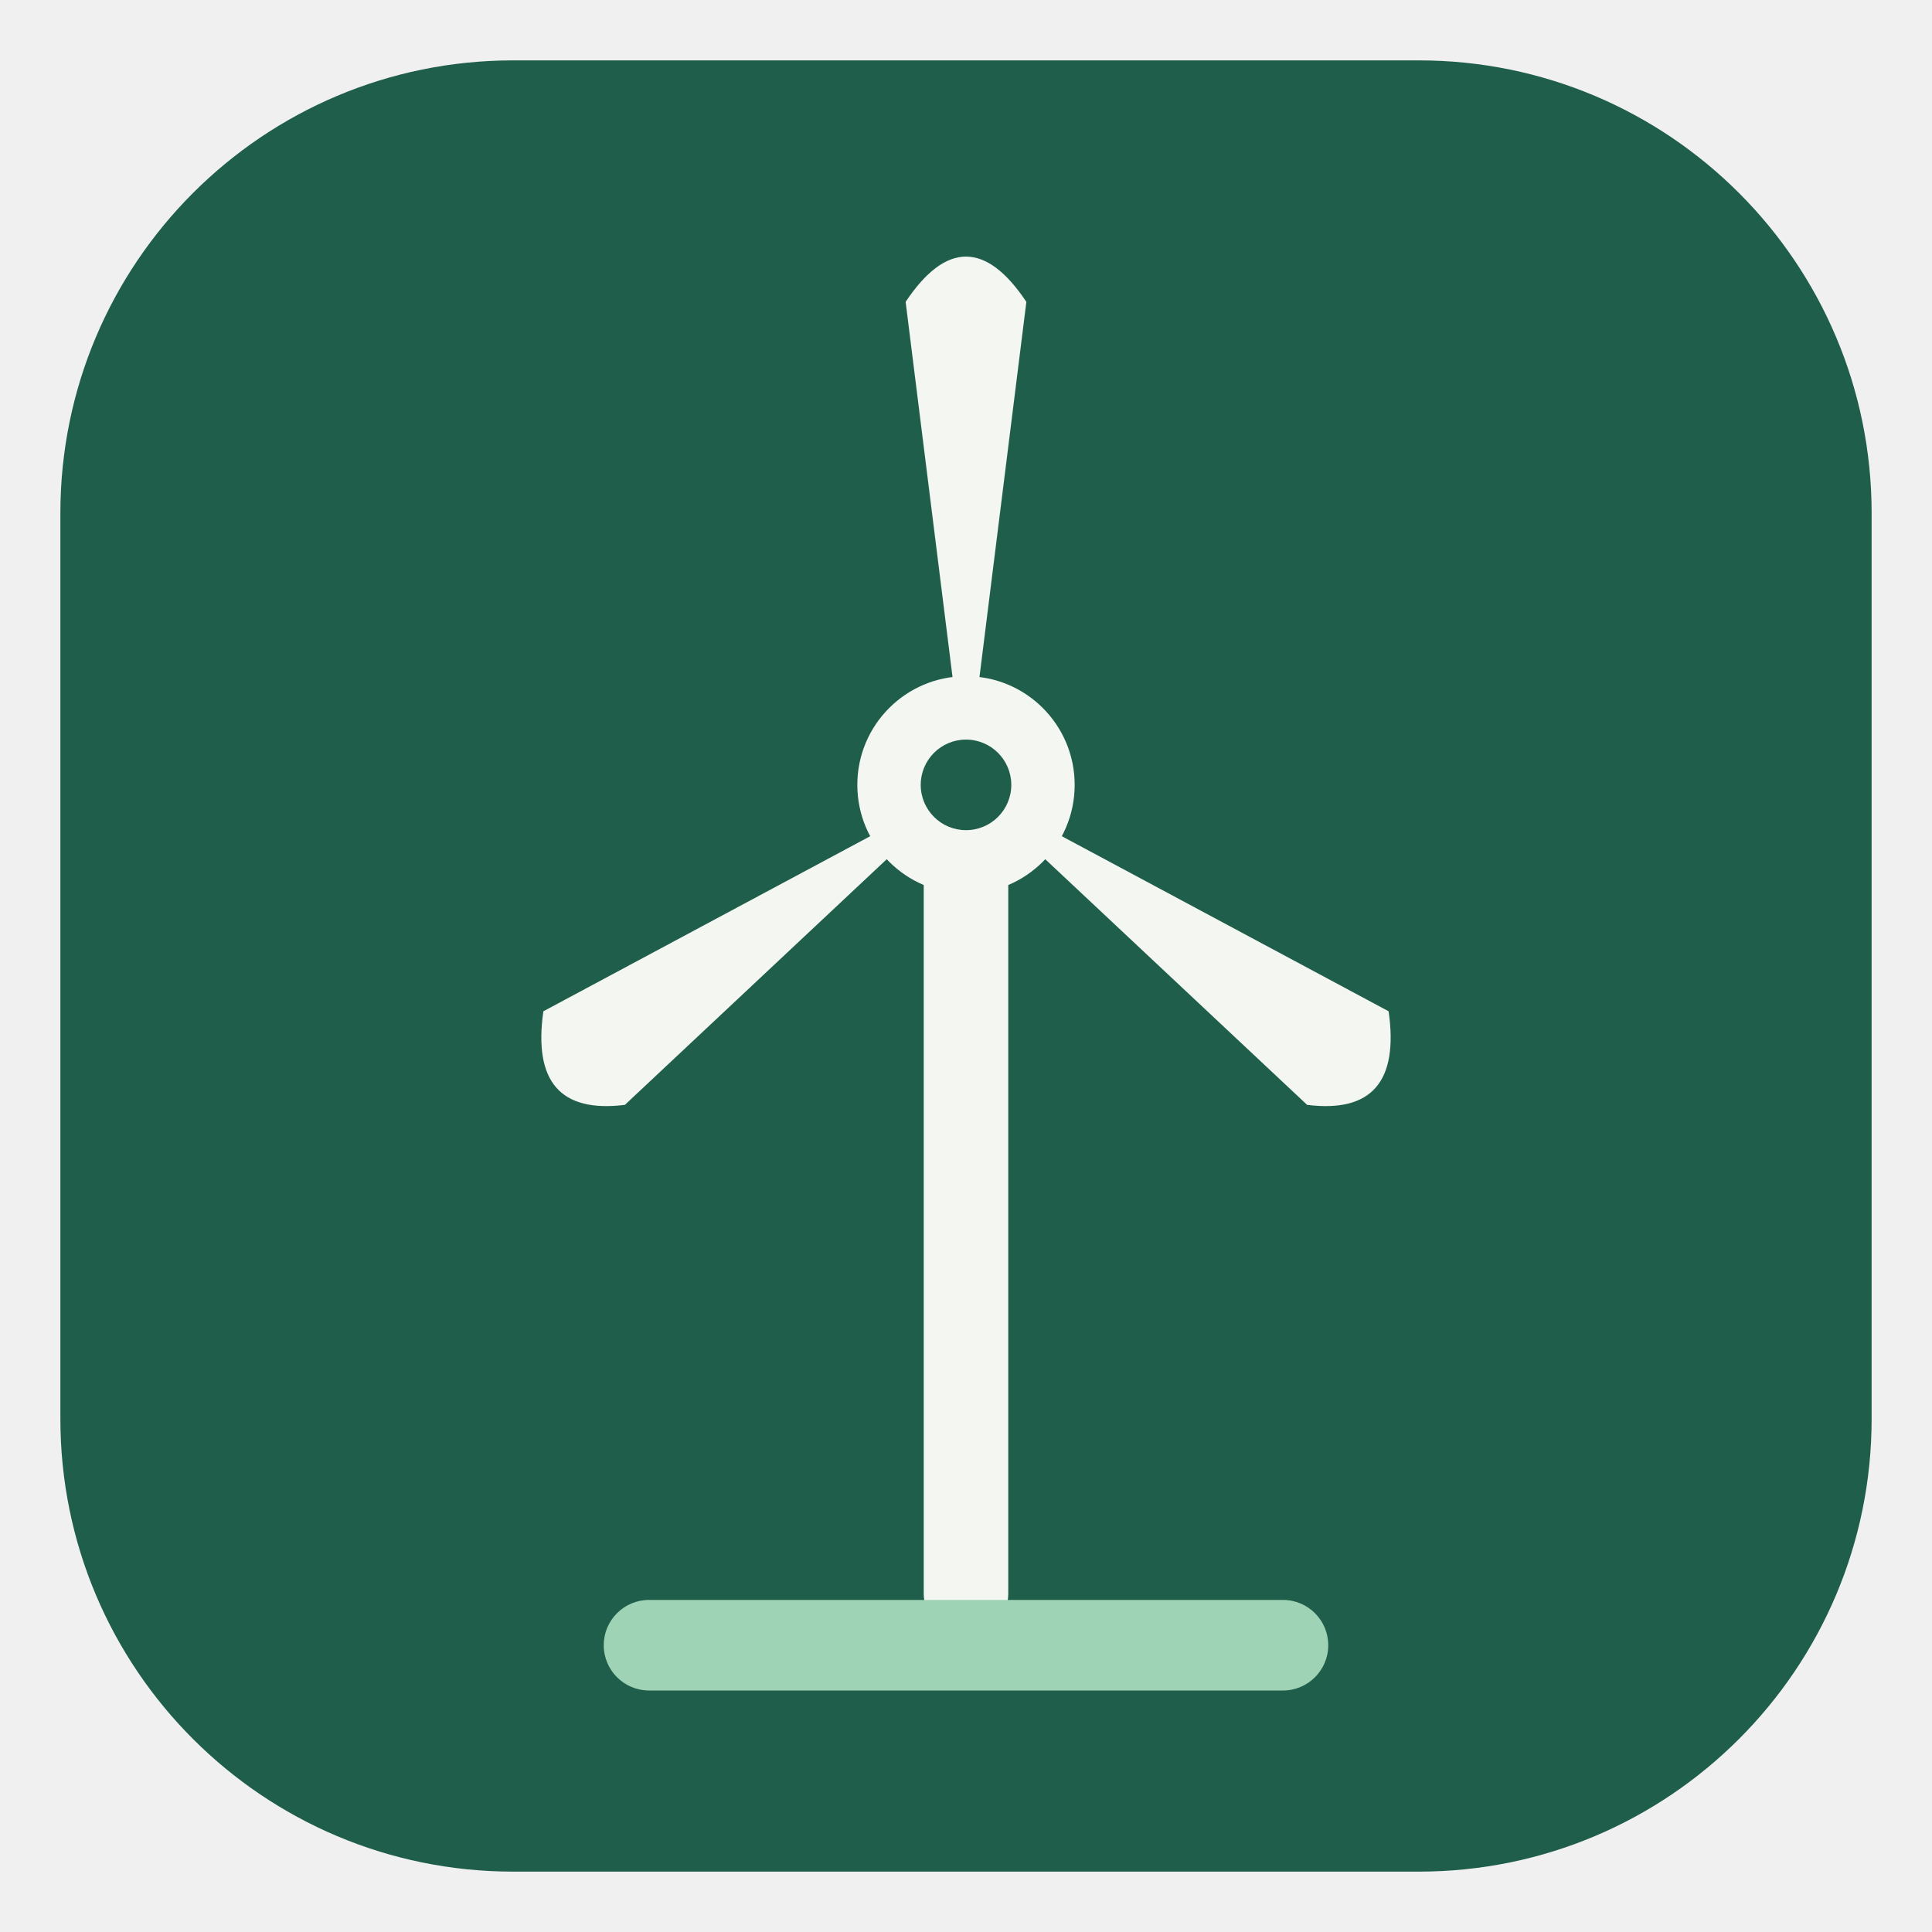
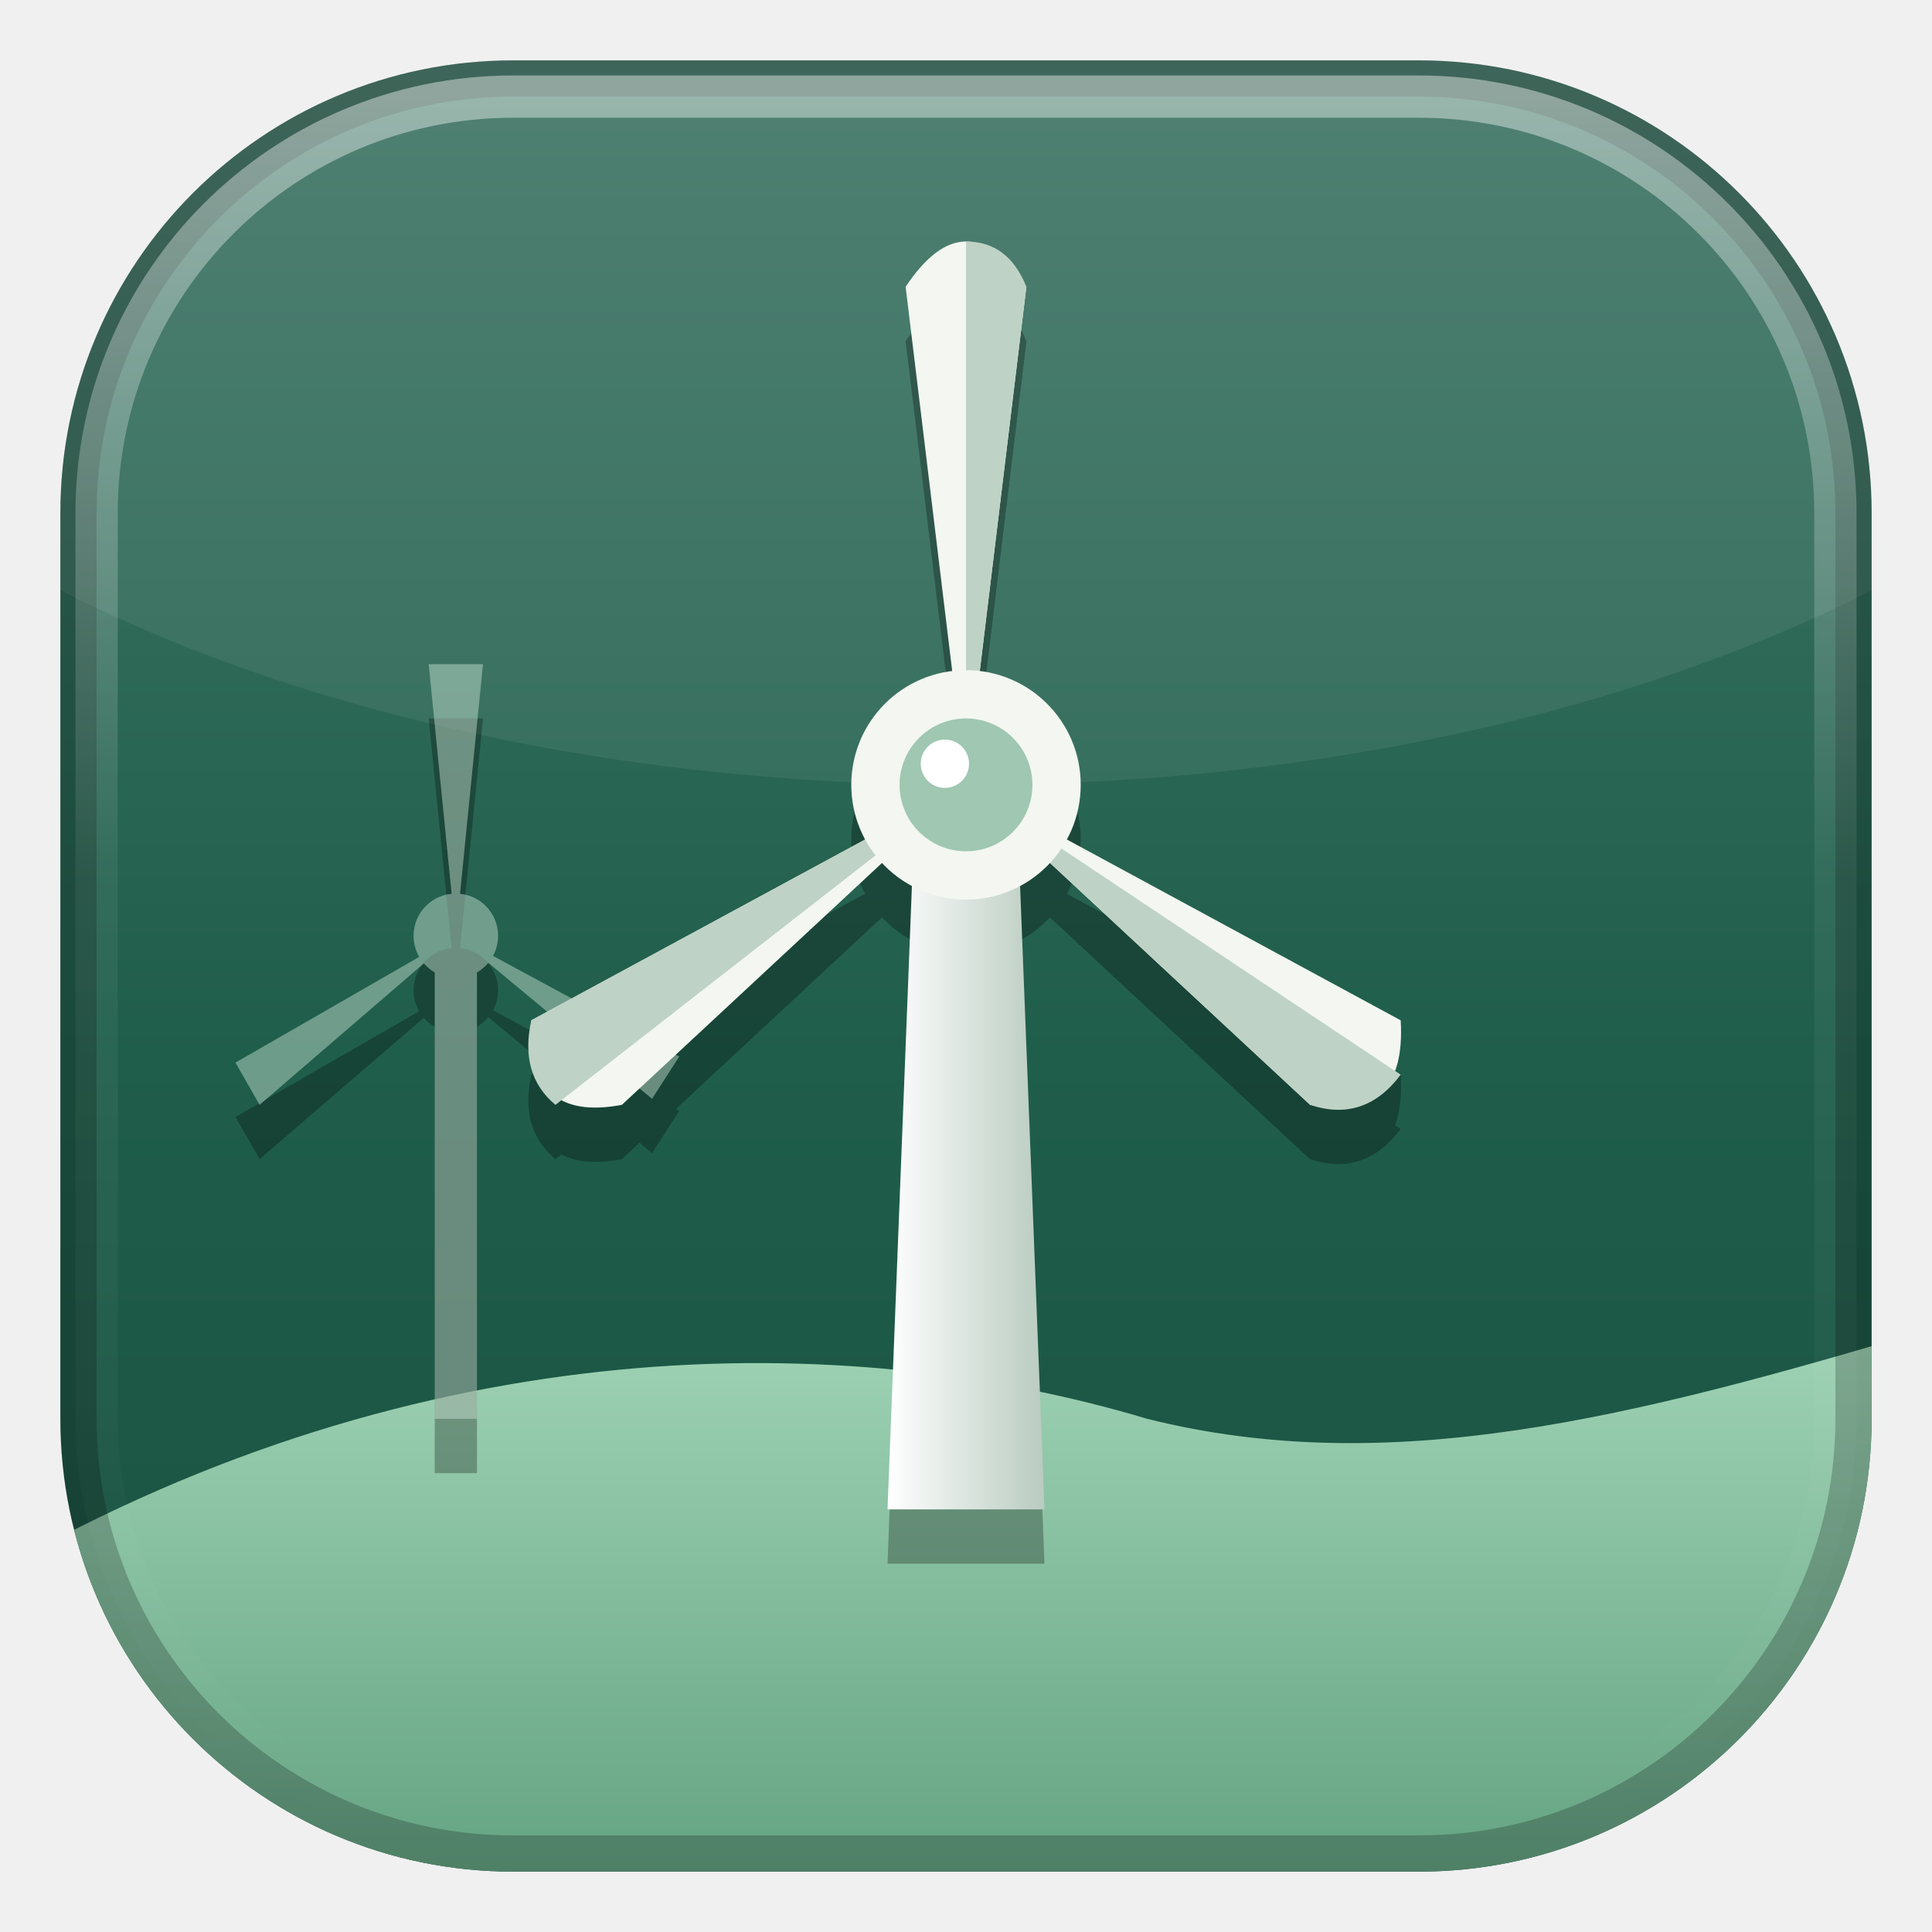
<svg xmlns="http://www.w3.org/2000/svg" width="128" height="128" viewBox="0 0 64 64">
-   <rect x="2" y="2" width="60" height="60" rx="15" fill="#1F5E4B" />
-   <g fill="#F3F6F1">
-     <rect x="30.6" y="27" width="2.8" height="27" rx="1.2" />
-     <path d="M32 26 L30 10 Q32 7 34 10 Z" />
-     <path d="M32 26 L46 33.5 Q46.5 37 43.3 36.6 Z" />
-     <path d="M32 26 L18 33.5 Q17.5 37 20.7 36.6 Z" />
-     <circle cx="32" cy="26" r="3.6" />
+   <defs>
+     <linearGradient id="bg" x1="0" y1="0" x2="0" y2="1">
+       <stop offset="0" stop-color="#437868" />
+       <stop offset="0.55" stop-color="#1F5E4B" />
+       <stop offset="1" stop-color="#1A4F3F" />
+     </linearGradient>
+     <linearGradient id="rim" x1="0" y1="0" x2="0" y2="1">
+       <stop offset="0" stop-color="#FFFFFF" stop-opacity="0.42" />
+       <stop offset="0.45" stop-color="#FFFFFF" stop-opacity="0.06" />
+       <stop offset="1" stop-color="#FFFFFF" stop-opacity="0" />
+     </linearGradient>
+     <clipPath id="cb">
+       <rect x="2" y="2" width="60" height="60" rx="15" />
+     </clipPath>
+     <linearGradient id="hill" x1="0" y1="0" x2="0" y2="1">
+       <stop offset="0" stop-color="#9FD3B5" />
+       <stop offset="1" stop-color="#5E9F7E" />
+     </linearGradient>
+     <linearGradient id="tower" x1="0" y1="0" x2="1" y2="0">
+       <stop offset="0" stop-color="#FFFFFF" />
+       <stop offset="1" stop-color="#B9CBC0" />
+     </linearGradient>
+   </defs>
+   <rect x="2" y="2" width="60" height="60" rx="15" fill="url(#bg)" />
+   <g clip-path="url(#cb)">
+     <ellipse cx="32" cy="2" rx="44" ry="24" fill="#FFFFFF" fill-opacity="0.07" />
  </g>
-   <circle cx="32" cy="26" r="1.5" fill="#1F5E4B" />
-   <rect x="20" y="53" width="24" height="3" rx="1.5" fill="#9FD3B5" />
+   <g clip-path="url(#cb)">
+     <path d="M0 52 C14 44 28 44 38 47 C46 49 54 47 64 44 V64 H0 Z" fill="url(#hill)" />
+   </g>
+   <g opacity="0.28" transform="translate(0 1.8)">
+     <g>
+       <rect x="14.4" y="31" width="1.4" height="16" fill="#000000" />
+       <path d="M15.1 31 L14.2 22 L16 22 Z M15.1 31 L22.5 35 L21.6 36.4 Z M15.1 31 L7.8 35.2 L8.6 36.6 Z" fill="#000000" />
+       <circle cx="15.1" cy="31" r="1.4" fill="#000000" />
+     </g>
+     <path d="M30.3 27 L33.7 27 L34.6 50 L29.4 50 Z" fill="#000000" />
+     <path d="M32 26 L30 9.5 Q32 6.5 34 9.5 Z" fill="#000000" />
+     <path d="M32 26 L32 8 Q33.4 8 34 9.5 Z" fill="#000000" />
+     <path d="M32 26 L46.4 33.8 Q46.6 37.2 43.4 36.6 Z" fill="#000000" />
+     <path d="M32 26 L43.4 36.6 Q45.2 37.2 46.4 35.6 Z" fill="#000000" />
+     <path d="M32 26 L17.6 33.8 Q17.4 37.2 20.6 36.6 Z" fill="#000000" />
+     <path d="M32 26 L17.6 33.8 Q17.2 35.6 18.4 36.6 Z" fill="#000000" />
+     <circle cx="32" cy="26" r="3.8" fill="#000000" />
+     <circle cx="32" cy="26" r="2.2" fill="#000000" />
+     <circle cx="31.3" cy="25.3" r="0.8" fill="#000000" />
+   </g>
+   <g opacity="0.45">
+     <rect x="14.4" y="31" width="1.4" height="16" fill="#CFE6D8" />
+     <path d="M15.1 31 L14.2 22 L16 22 Z M15.1 31 L22.5 35 L21.6 36.4 Z M15.1 31 L7.8 35.2 L8.6 36.6 Z" fill="#CFE6D8" />
+     <circle cx="15.1" cy="31" r="1.4" fill="#CFE6D8" />
+   </g>
+   <path d="M30.3 27 L33.7 27 L34.6 50 L29.4 50 Z" fill="url(#tower)" />
+   <path d="M32 26 L30 9.5 Q32 6.5 34 9.5 Z" fill="#F3F6F1" />
+   <path d="M32 26 L32 8 Q33.4 8 34 9.5 Z" fill="#BFD2C6" />
+   <path d="M32 26 L46.4 33.8 Q46.6 37.2 43.4 36.6 Z" fill="#F3F6F1" />
+   <path d="M32 26 L43.4 36.6 Q45.2 37.2 46.4 35.6 Z" fill="#BFD2C6" />
+   <path d="M32 26 L17.6 33.8 Q17.4 37.2 20.6 36.6 Z" fill="#F3F6F1" />
+   <path d="M32 26 L17.6 33.8 Q17.2 35.6 18.4 36.6 Z" fill="#BFD2C6" />
+   <circle cx="32" cy="26" r="3.8" fill="#F3F6F1" />
+   <circle cx="32" cy="26" r="2.2" fill="#9FC7B1" />
+   <circle cx="31.3" cy="25.3" r="0.8" fill="#FFFFFF" />
+   <rect x="2.6" y="2.6" width="58.8" height="58.8" rx="14.4" fill="none" stroke="#000000" stroke-opacity="0.22" stroke-width="1.2" />
+   <rect x="3.2" y="3.2" width="57.6" height="57.6" rx="13.8" fill="none" stroke="url(#rim)" stroke-width="1.4" />
</svg>
